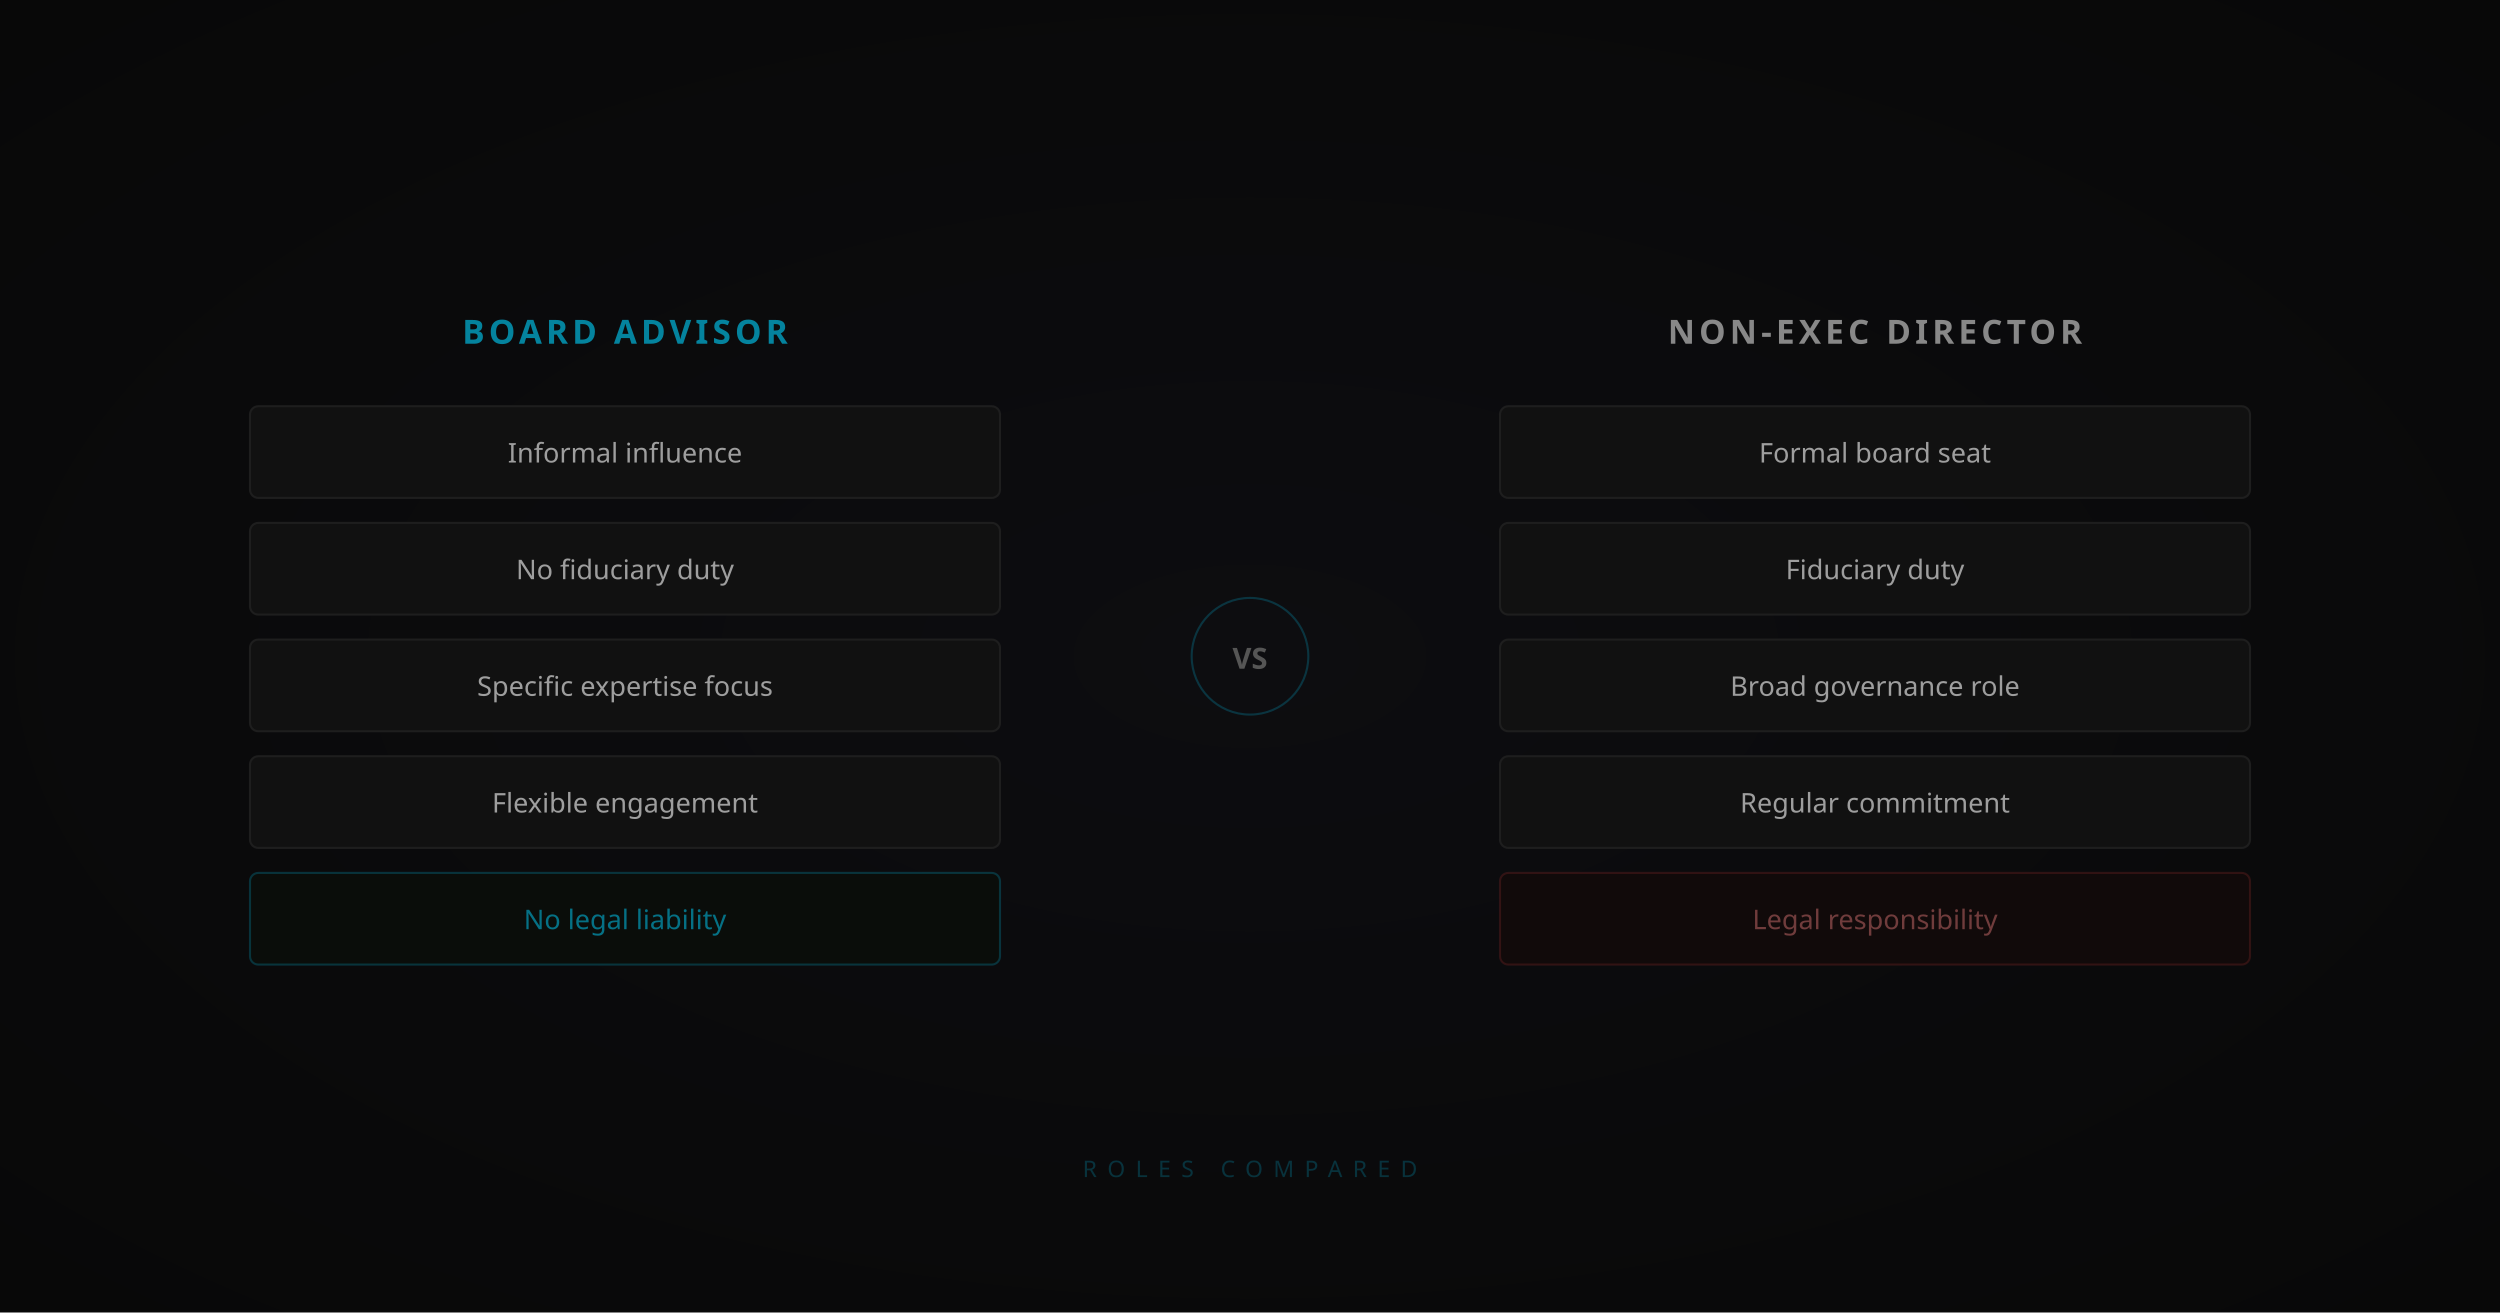
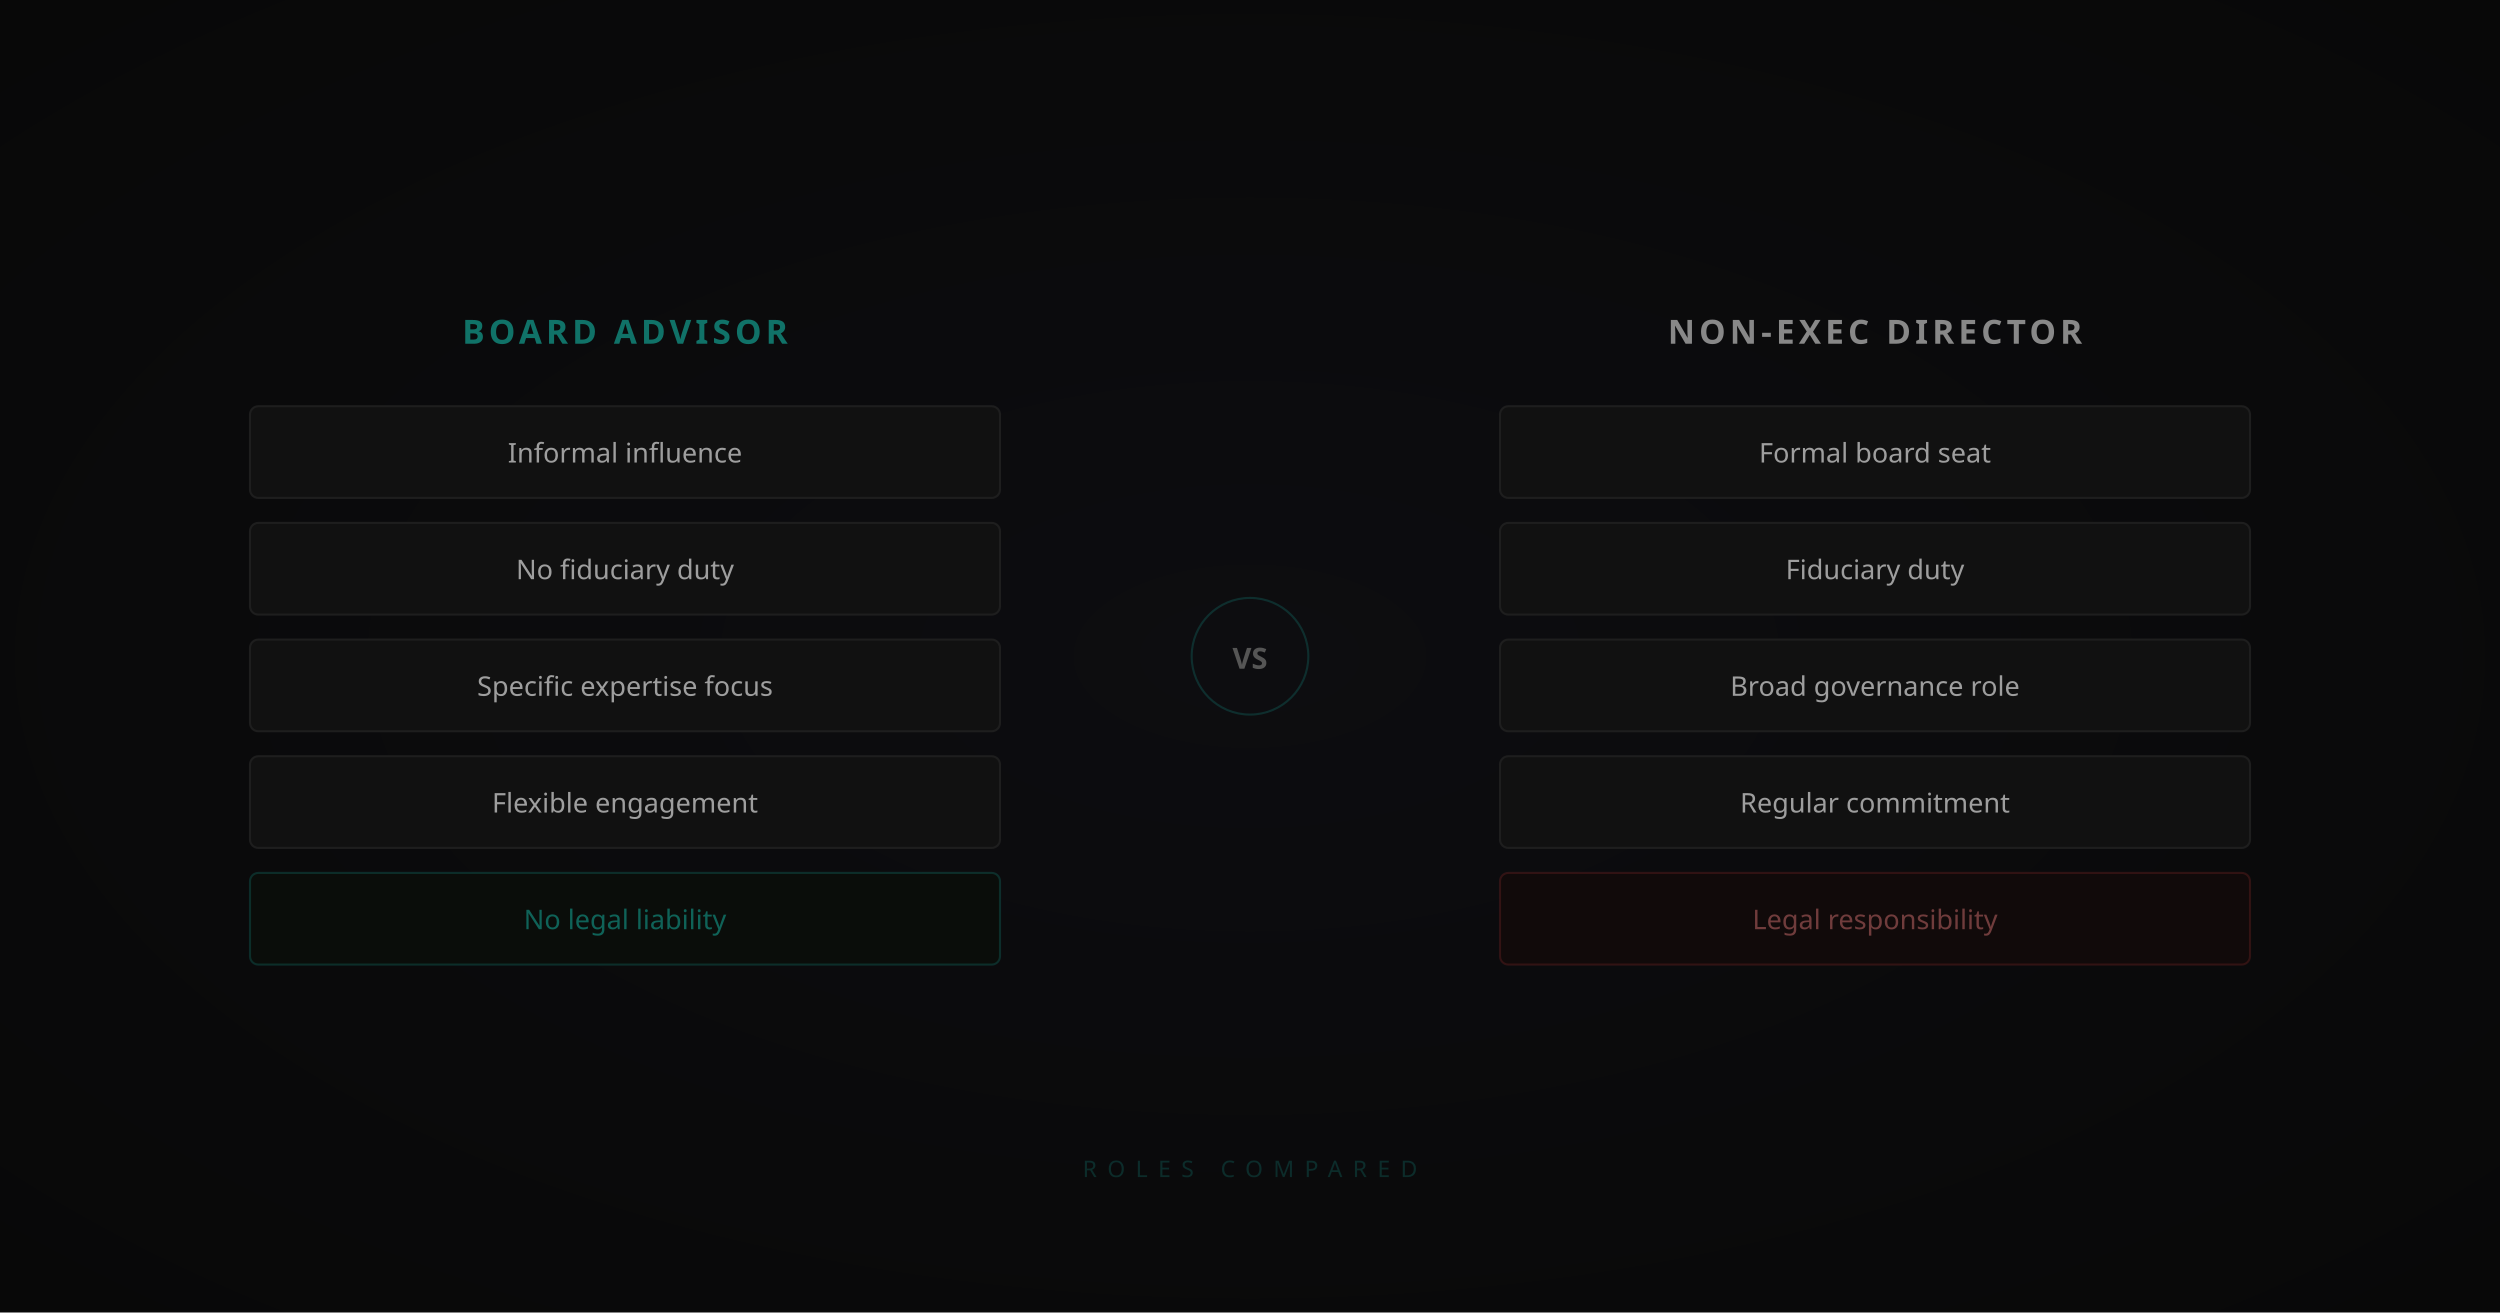
<svg xmlns="http://www.w3.org/2000/svg" viewBox="0 0 1200 630" width="1200" height="630">
  <defs>
    <radialGradient id="bg9" cx="50%" cy="50%" r="70%">
      <stop offset="0%" stop-color="#0d0d10" />
      <stop offset="100%" stop-color="#080808" />
    </radialGradient>
    <linearGradient id="divider9" x1="0" y1="0" x2="0" y2="1">
-       <stop offset="0%" stop-color="#00D4FF" stop-opacity="0" />
-       <stop offset="50%" stop-color="#00D4FF" stop-opacity="0.3" />
-       <stop offset="100%" stop-color="#00D4FF" stop-opacity="0" />
+       <stop offset="0%" stop-color="#14B8A6" stop-opacity="0" />
+       <stop offset="50%" stop-color="#14B8A6" stop-opacity="0.3" />
+       <stop offset="100%" stop-color="#14B8A6" stop-opacity="0" />
    </linearGradient>
  </defs>
  <rect width="1200" height="630" fill="url(#bg9)" />
  <line x1="600" y1="120" x2="600" y2="520" stroke="url(#divider9)" stroke-width="1" />
-   <text x="300" y="165" text-anchor="middle" font-family="'Space Grotesk', sans-serif" font-size="16" font-weight="600" fill="#00D4FF" fill-opacity="0.6" letter-spacing="2">BOARD ADVISOR</text>
+   <text x="300" y="165" text-anchor="middle" font-family="'Space Grotesk', sans-serif" font-size="16" font-weight="600" fill="#14B8A6" fill-opacity="0.6" letter-spacing="2">BOARD ADVISOR</text>
  <g font-family="'Space Grotesk', sans-serif">
    <rect x="120" y="195" width="360" height="44" rx="4" fill="#111" stroke="#1e1e1e" stroke-width="1" />
    <text x="300" y="222" text-anchor="middle" font-size="13" fill="#EAEAEA" fill-opacity="0.65">Informal influence</text>
    <rect x="120" y="251" width="360" height="44" rx="4" fill="#111" stroke="#1e1e1e" stroke-width="1" />
    <text x="300" y="278" text-anchor="middle" font-size="13" fill="#EAEAEA" fill-opacity="0.65">No fiduciary duty</text>
    <rect x="120" y="307" width="360" height="44" rx="4" fill="#111" stroke="#1e1e1e" stroke-width="1" />
    <text x="300" y="334" text-anchor="middle" font-size="13" fill="#EAEAEA" fill-opacity="0.65">Specific expertise focus</text>
    <rect x="120" y="363" width="360" height="44" rx="4" fill="#111" stroke="#1e1e1e" stroke-width="1" />
    <text x="300" y="390" text-anchor="middle" font-size="13" fill="#EAEAEA" fill-opacity="0.65">Flexible engagement</text>
-     <rect x="120" y="419" width="360" height="44" rx="4" fill="#0a0d0a" stroke="#00D4FF" stroke-opacity="0.2" stroke-width="1" />
-     <text x="300" y="446" text-anchor="middle" font-size="13" fill="#00D4FF" fill-opacity="0.5">No legal liability</text>
+     <rect x="120" y="419" width="360" height="44" rx="4" fill="#0a0d0a" stroke="#14B8A6" stroke-opacity="0.2" stroke-width="1" />
+     <text x="300" y="446" text-anchor="middle" font-size="13" fill="#14B8A6" fill-opacity="0.5">No legal liability</text>
  </g>
  <text x="900" y="165" text-anchor="middle" font-family="'Space Grotesk', sans-serif" font-size="16" font-weight="600" fill="#888" letter-spacing="2">NON-EXEC DIRECTOR</text>
  <g font-family="'Space Grotesk', sans-serif">
    <rect x="720" y="195" width="360" height="44" rx="4" fill="#111" stroke="#1e1e1e" stroke-width="1" />
    <text x="900" y="222" text-anchor="middle" font-size="13" fill="#EAEAEA" fill-opacity="0.65">Formal board seat</text>
    <rect x="720" y="251" width="360" height="44" rx="4" fill="#111" stroke="#1e1e1e" stroke-width="1" />
    <text x="900" y="278" text-anchor="middle" font-size="13" fill="#EAEAEA" fill-opacity="0.65">Fiduciary duty</text>
    <rect x="720" y="307" width="360" height="44" rx="4" fill="#111" stroke="#1e1e1e" stroke-width="1" />
    <text x="900" y="334" text-anchor="middle" font-size="13" fill="#EAEAEA" fill-opacity="0.65">Broad governance role</text>
    <rect x="720" y="363" width="360" height="44" rx="4" fill="#111" stroke="#1e1e1e" stroke-width="1" />
    <text x="900" y="390" text-anchor="middle" font-size="13" fill="#EAEAEA" fill-opacity="0.65">Regular commitment</text>
    <rect x="720" y="419" width="360" height="44" rx="4" fill="#110a0a" stroke="#ff4444" stroke-opacity="0.15" stroke-width="1" />
    <text x="900" y="446" text-anchor="middle" font-size="13" fill="#ff8888" fill-opacity="0.4">Legal responsibility</text>
  </g>
-   <circle cx="600" cy="315" r="28" fill="#0d0d10" stroke="#00D4FF" stroke-opacity="0.2" stroke-width="1" />
+   <circle cx="600" cy="315" r="28" fill="#0d0d10" stroke="#14B8A6" stroke-opacity="0.2" stroke-width="1" />
  <text x="600" y="321" text-anchor="middle" font-family="'Space Grotesk', sans-serif" font-size="14" font-weight="700" fill="#555">VS</text>
-   <text x="600" y="565" text-anchor="middle" font-family="'Space Grotesk', sans-serif" font-size="11" fill="#00D4FF" fill-opacity="0.2" letter-spacing="5">ROLES COMPARED</text>
+   <text x="600" y="565" text-anchor="middle" font-family="'Space Grotesk', sans-serif" font-size="11" fill="#14B8A6" fill-opacity="0.2" letter-spacing="5">ROLES COMPARED</text>
</svg>
